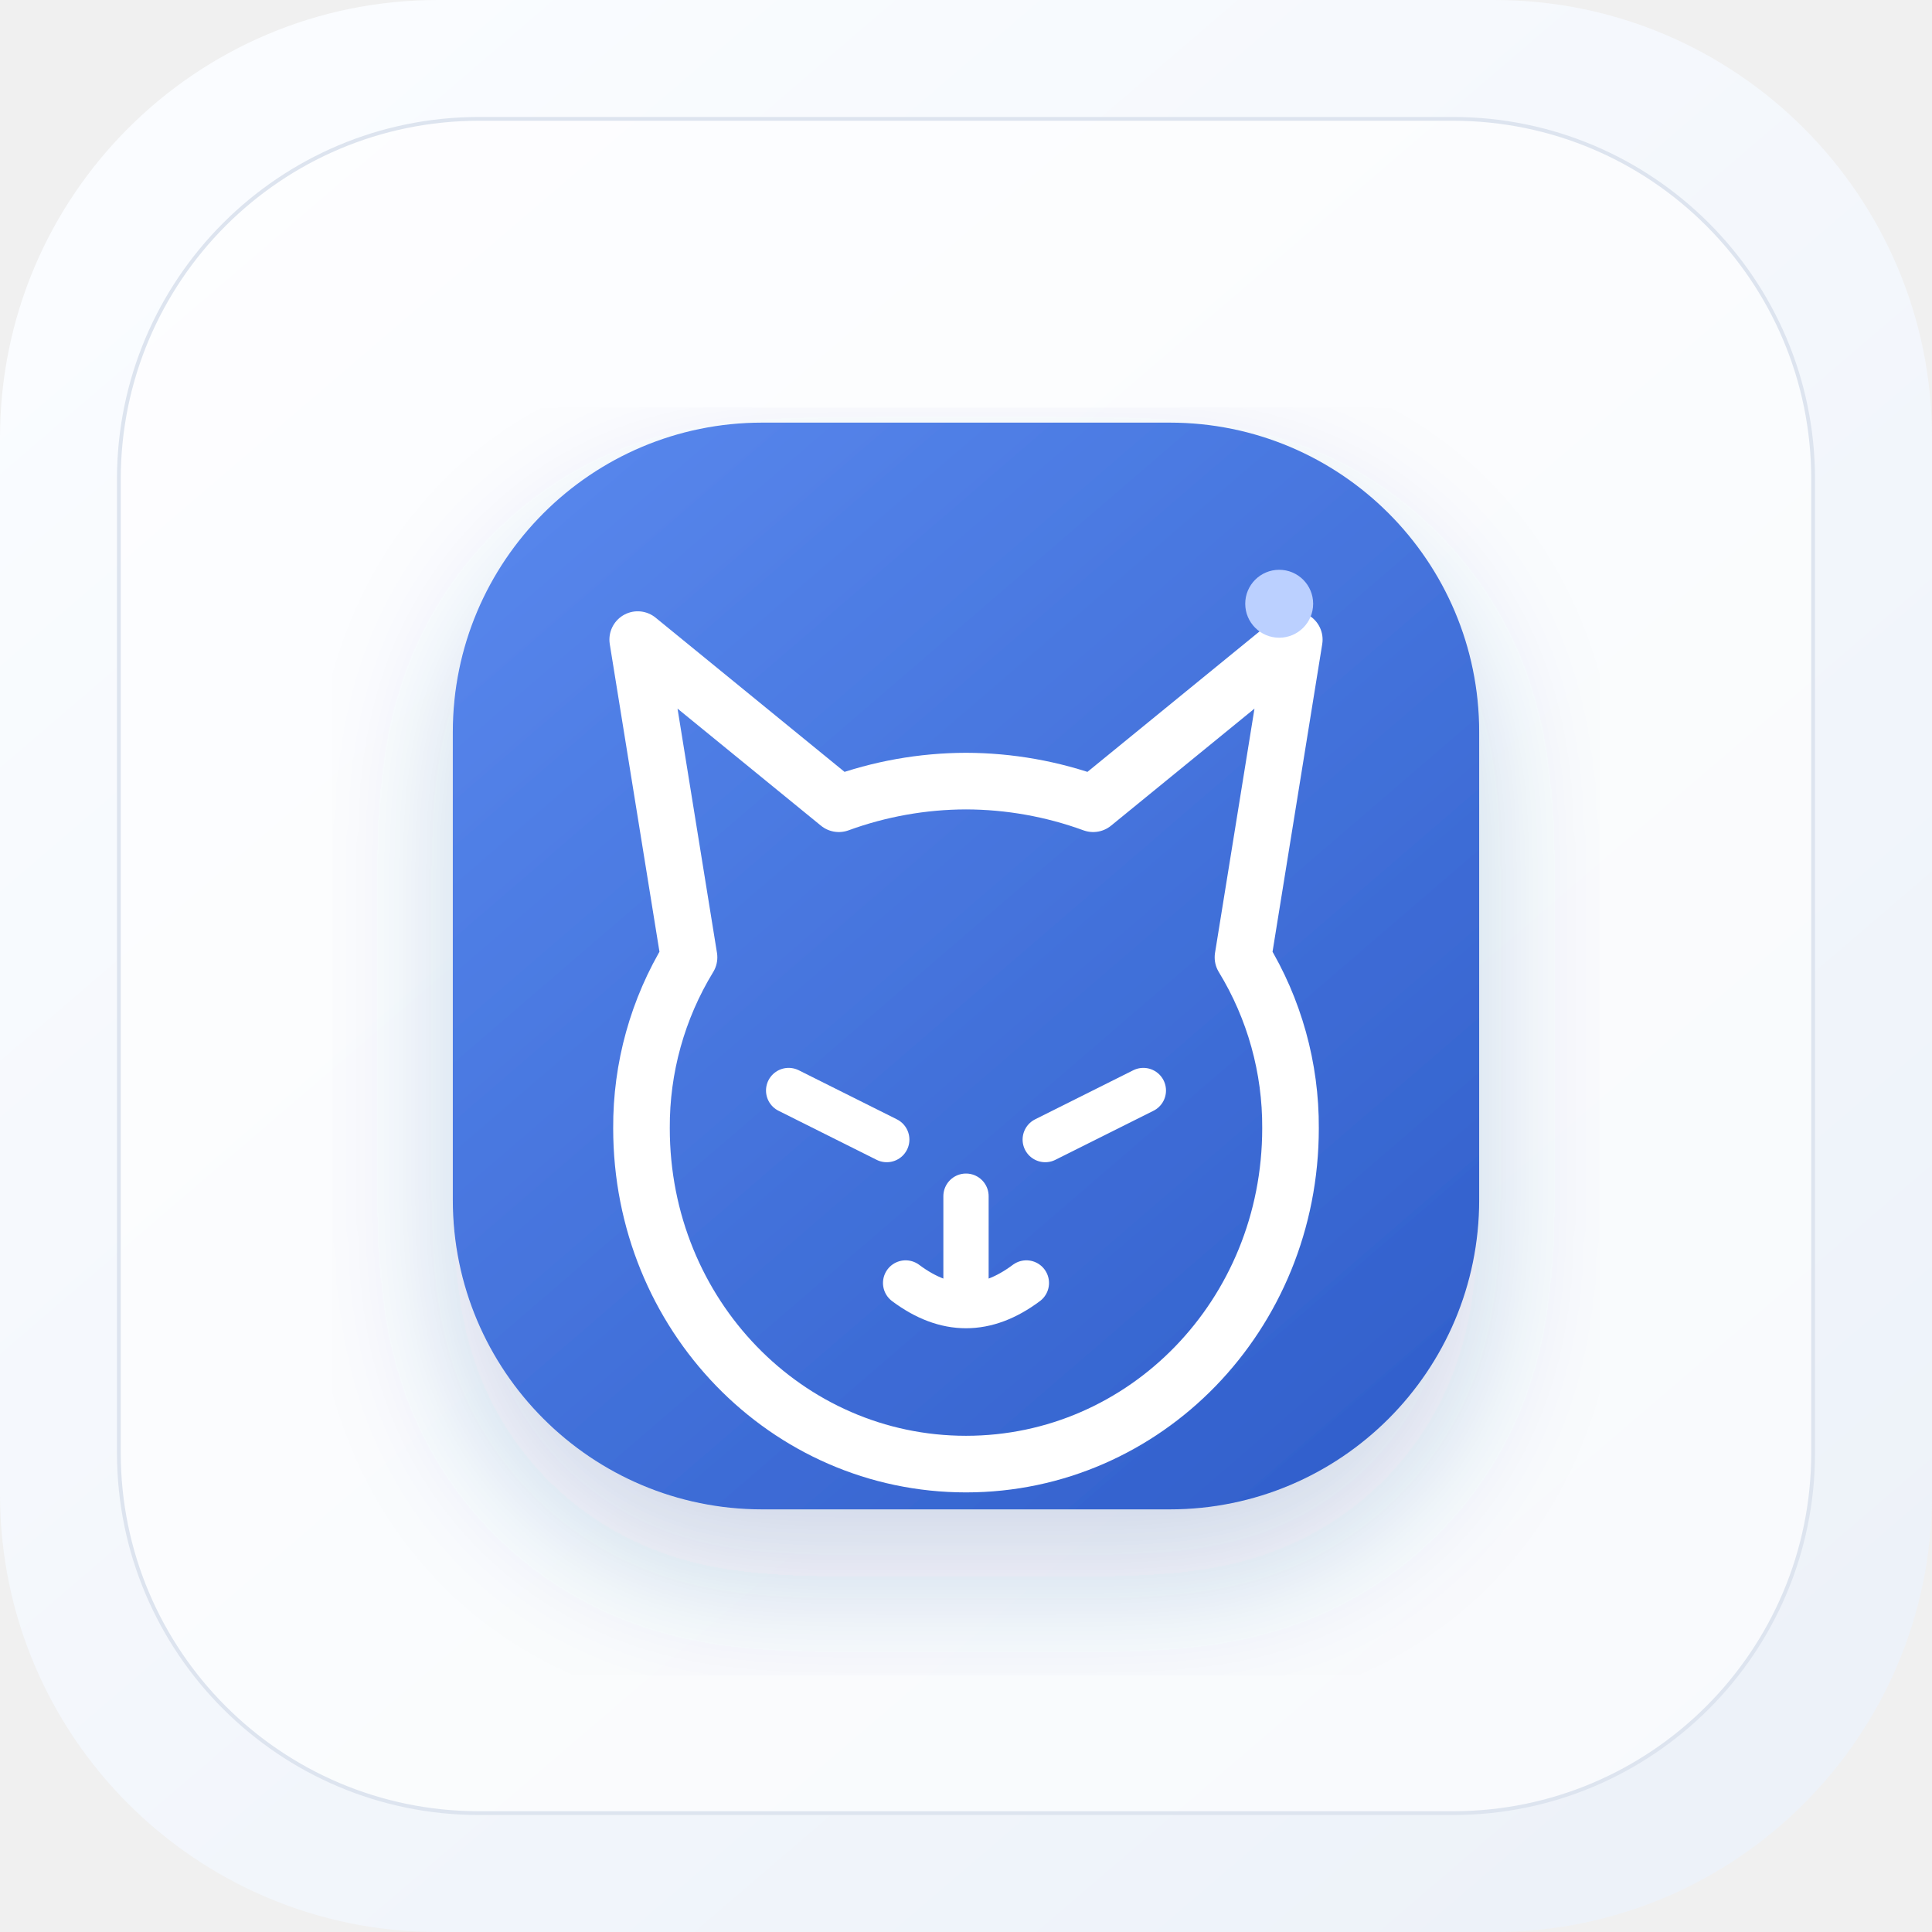
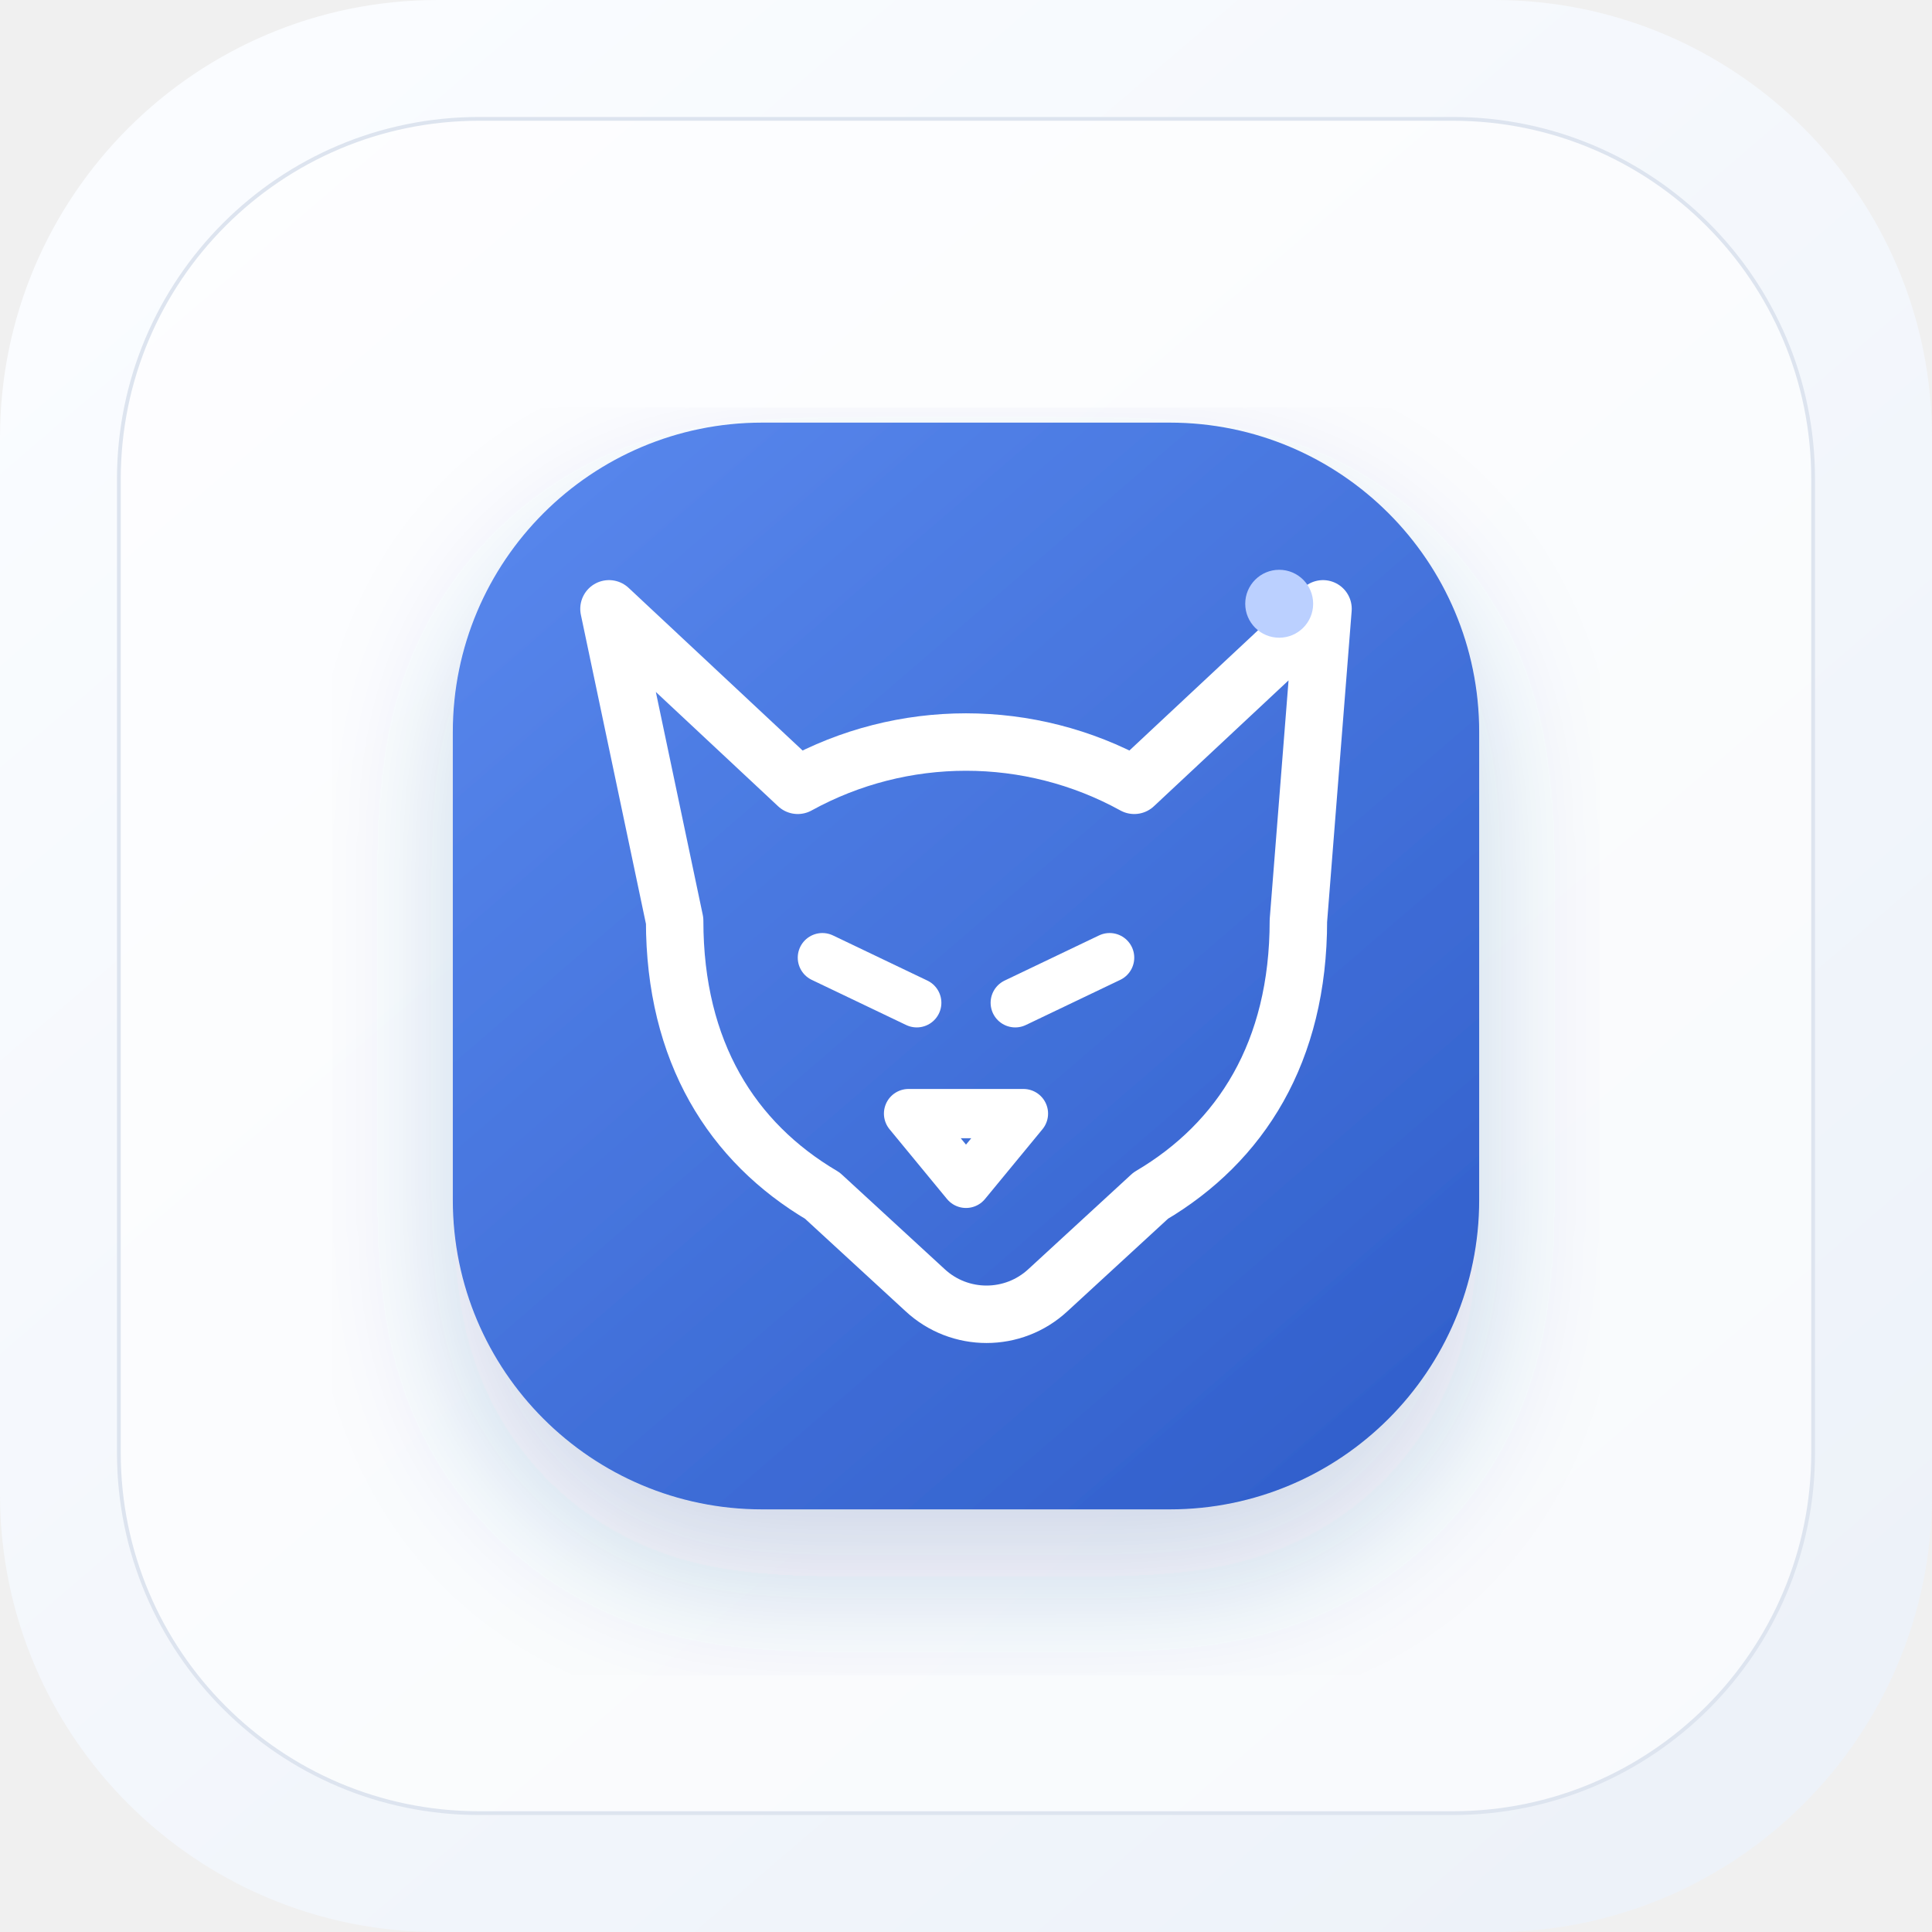
<svg xmlns="http://www.w3.org/2000/svg" viewBox="0 0 512 512" role="img" aria-labelledby="title description">
  <defs>
    <linearGradient id="canvas" x1="64" y1="32" x2="448" y2="480" gradientUnits="userSpaceOnUse">
      <stop stop-color="#FAFCFF" />
      <stop offset="1" stop-color="#EDF2F9" />
    </linearGradient>
    <linearGradient id="tile" x1="150" y1="132" x2="372" y2="390" gradientUnits="userSpaceOnUse">
      <stop stop-color="#5685EB" />
      <stop offset="1" stop-color="#315FCB" />
    </linearGradient>
    <filter id="tile-shadow" x="88" y="90" width="336" height="354" filterUnits="userSpaceOnUse">
      <feDropShadow dx="0" dy="18" stdDeviation="18" flood-color="#2A4F9F" flood-opacity="0.2" />
    </filter>
  </defs>
  <rect width="512" height="512" rx="116" fill="url(#canvas)" />
  <rect x="31.5" y="31.5" width="449" height="449" rx="95.5" fill="#FFFFFF" fill-opacity="0.62" stroke="#DDE4EF" />
  <g filter="url(#tile-shadow)">
    <rect x="120" y="112" width="272" height="288" rx="82" fill="url(#tile)" />
-     <path d="M169 169.5 222.3 213A99 99 0 0 1 256 207a99 99 0 0 1 33.7 6l53.3-43.5-13.6 84.2A86 86 0 0 1 342 299c0 49.5-38.5 89-86 89s-86-39.5-86-89a86 86 0 0 1 12.6-45.3Z" fill="none" stroke="#FFFFFF" stroke-width="15" stroke-linecap="round" stroke-linejoin="round" />
-     <path d="m209 289 26 13m68-13-26 13m-37 38c10.7 8 21.3 8 32 0M256 317v25" fill="none" stroke="#FFFFFF" stroke-width="12" stroke-linecap="round" stroke-linejoin="round" />
+     <g transform="translate(125.5 130.9) scale(10.875)" fill="none" stroke="#FFFFFF" stroke-linecap="round" stroke-linejoin="round">
+       <path d="M3.3 2.8 7.9 7.1a8.5 8.5 0 0 1 8.2 0l4.6-4.3-.6 7.6c0 3.2-1.4 5.4-3.6 6.7l-2.5 2.3a2.2 2.2 0 0 1-3 0l-2.5-2.3c-2.2-1.3-3.6-3.5-3.6-6.7Z" stroke-width="1.4" />
+       <path d="m8.5 11.3 2.3 1.1m4.7-1.1-2.3 1.1M10.6 15.1h2.8L12 16.8Z" stroke-width="1.2" />
+     </g>
    <circle cx="339" cy="160" r="9" fill="#BBD0FF" />
  </g>
</svg>
